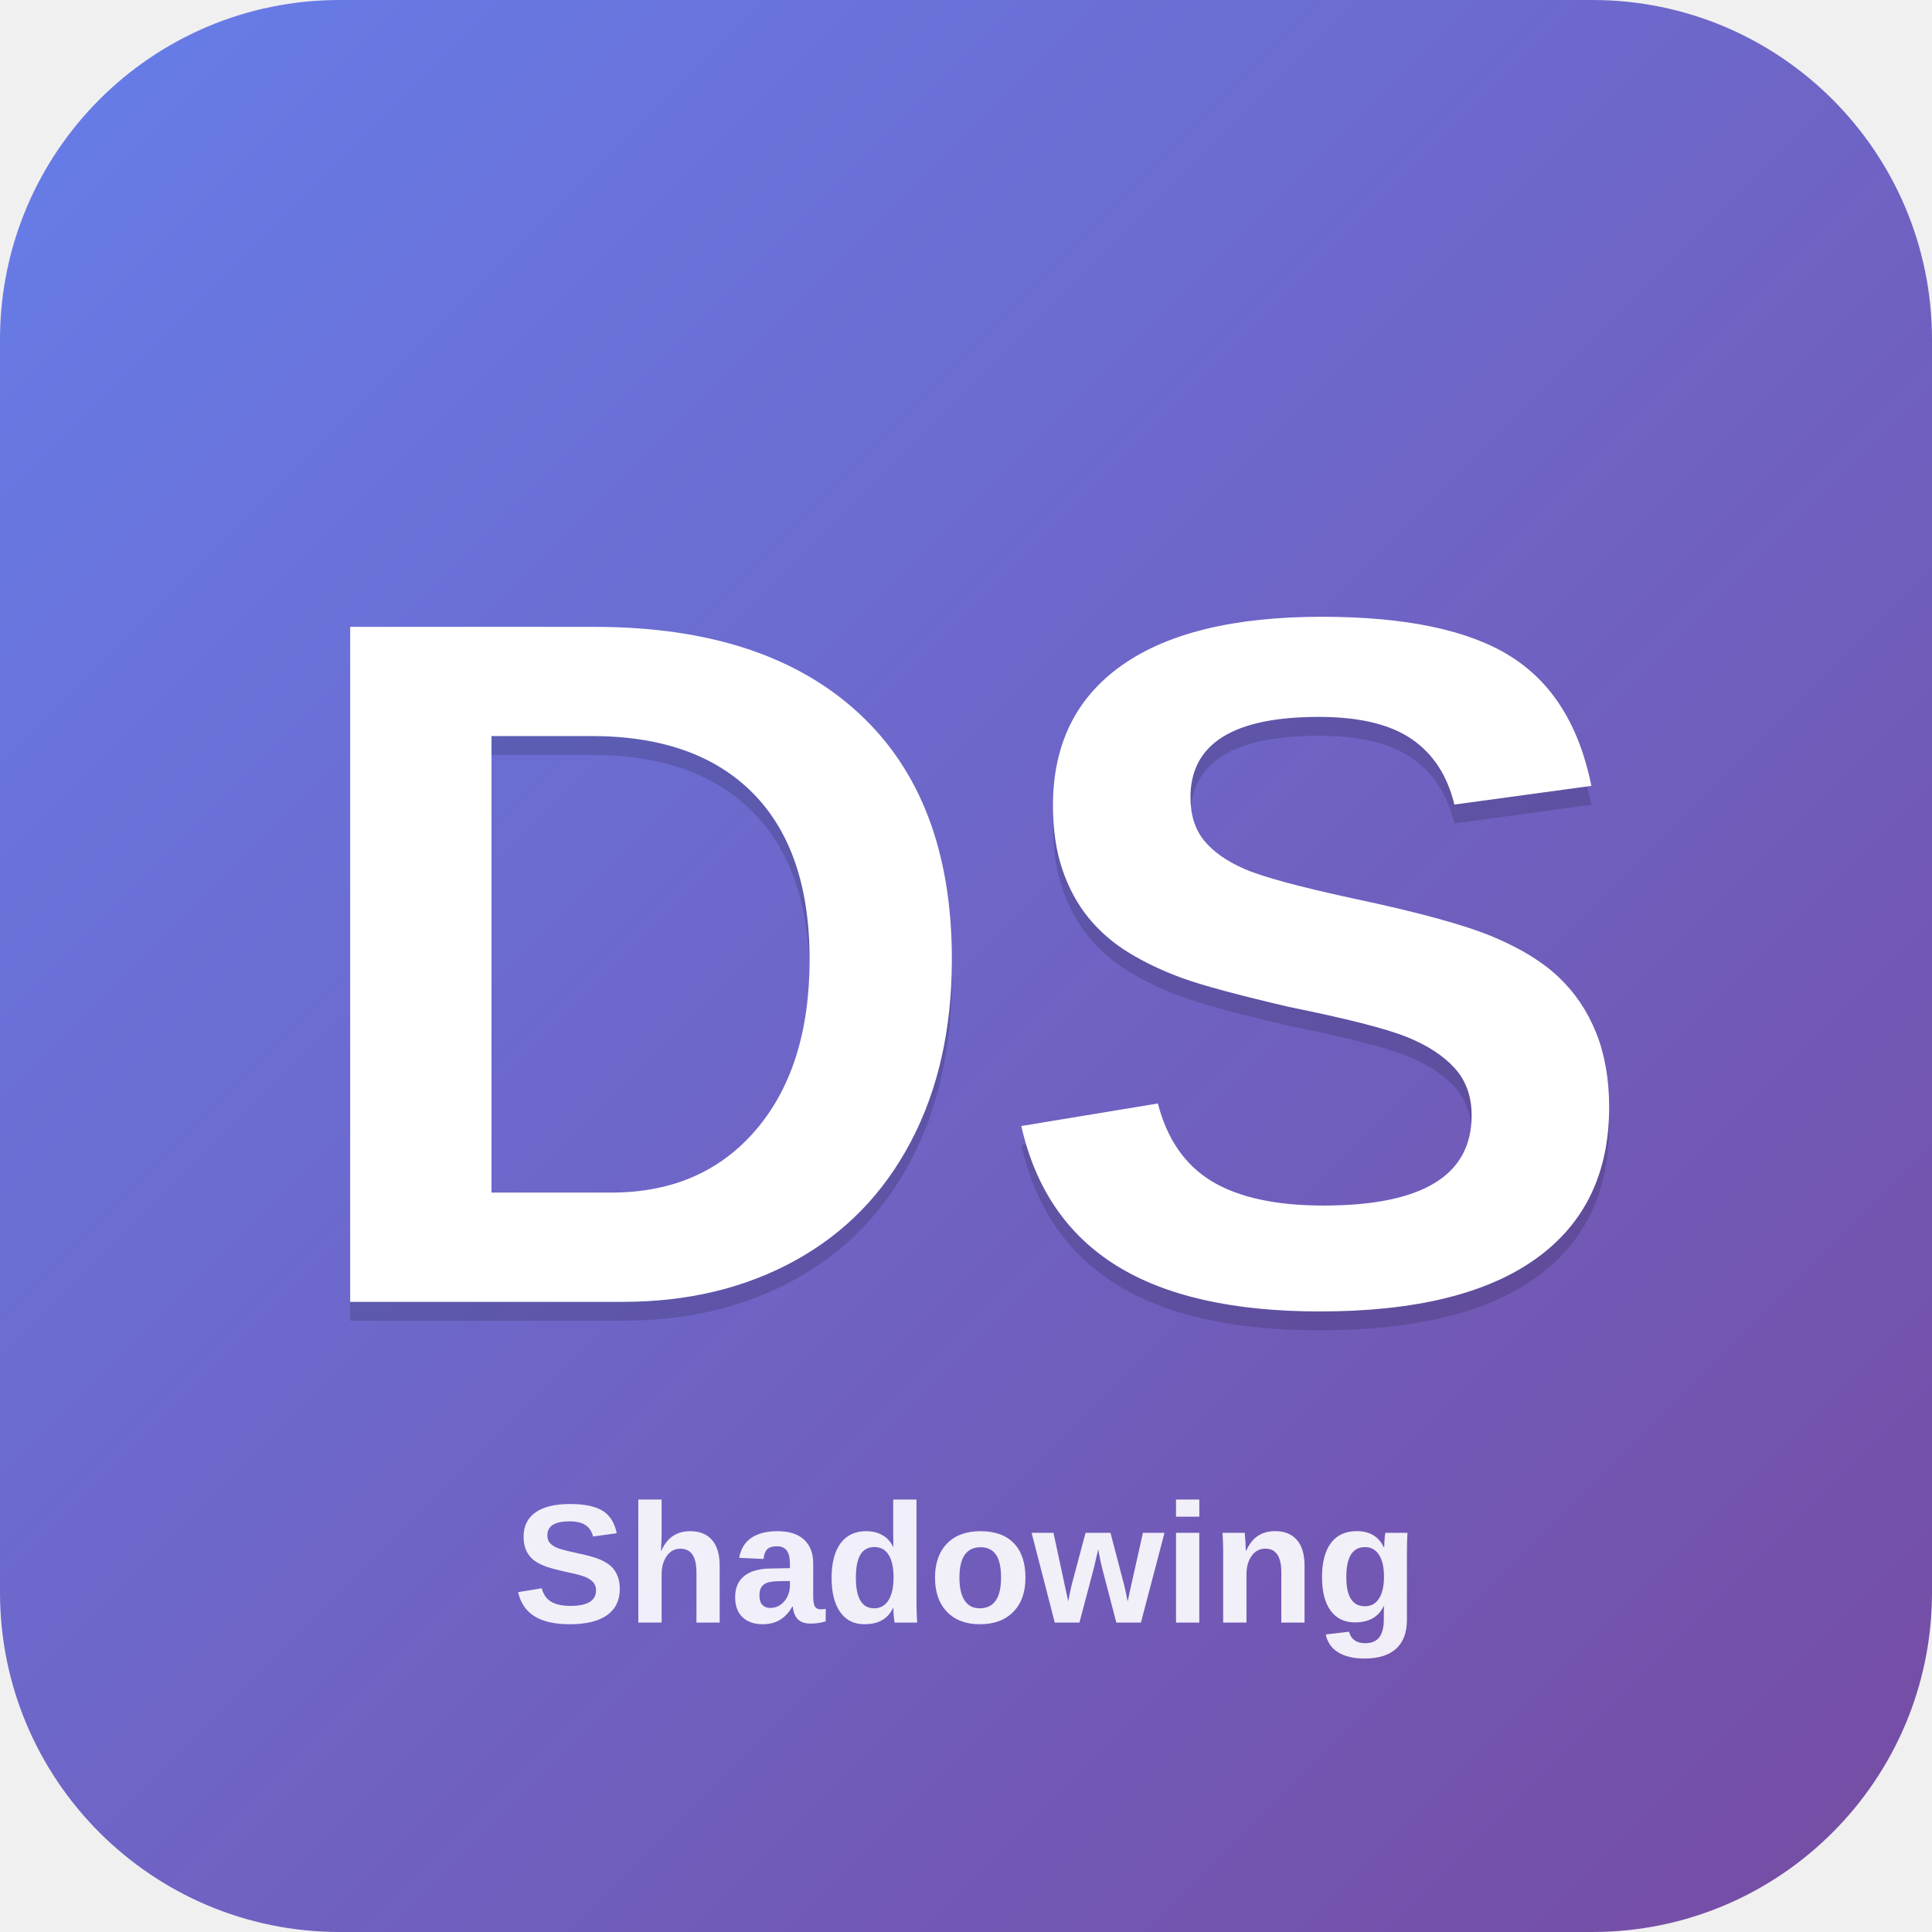
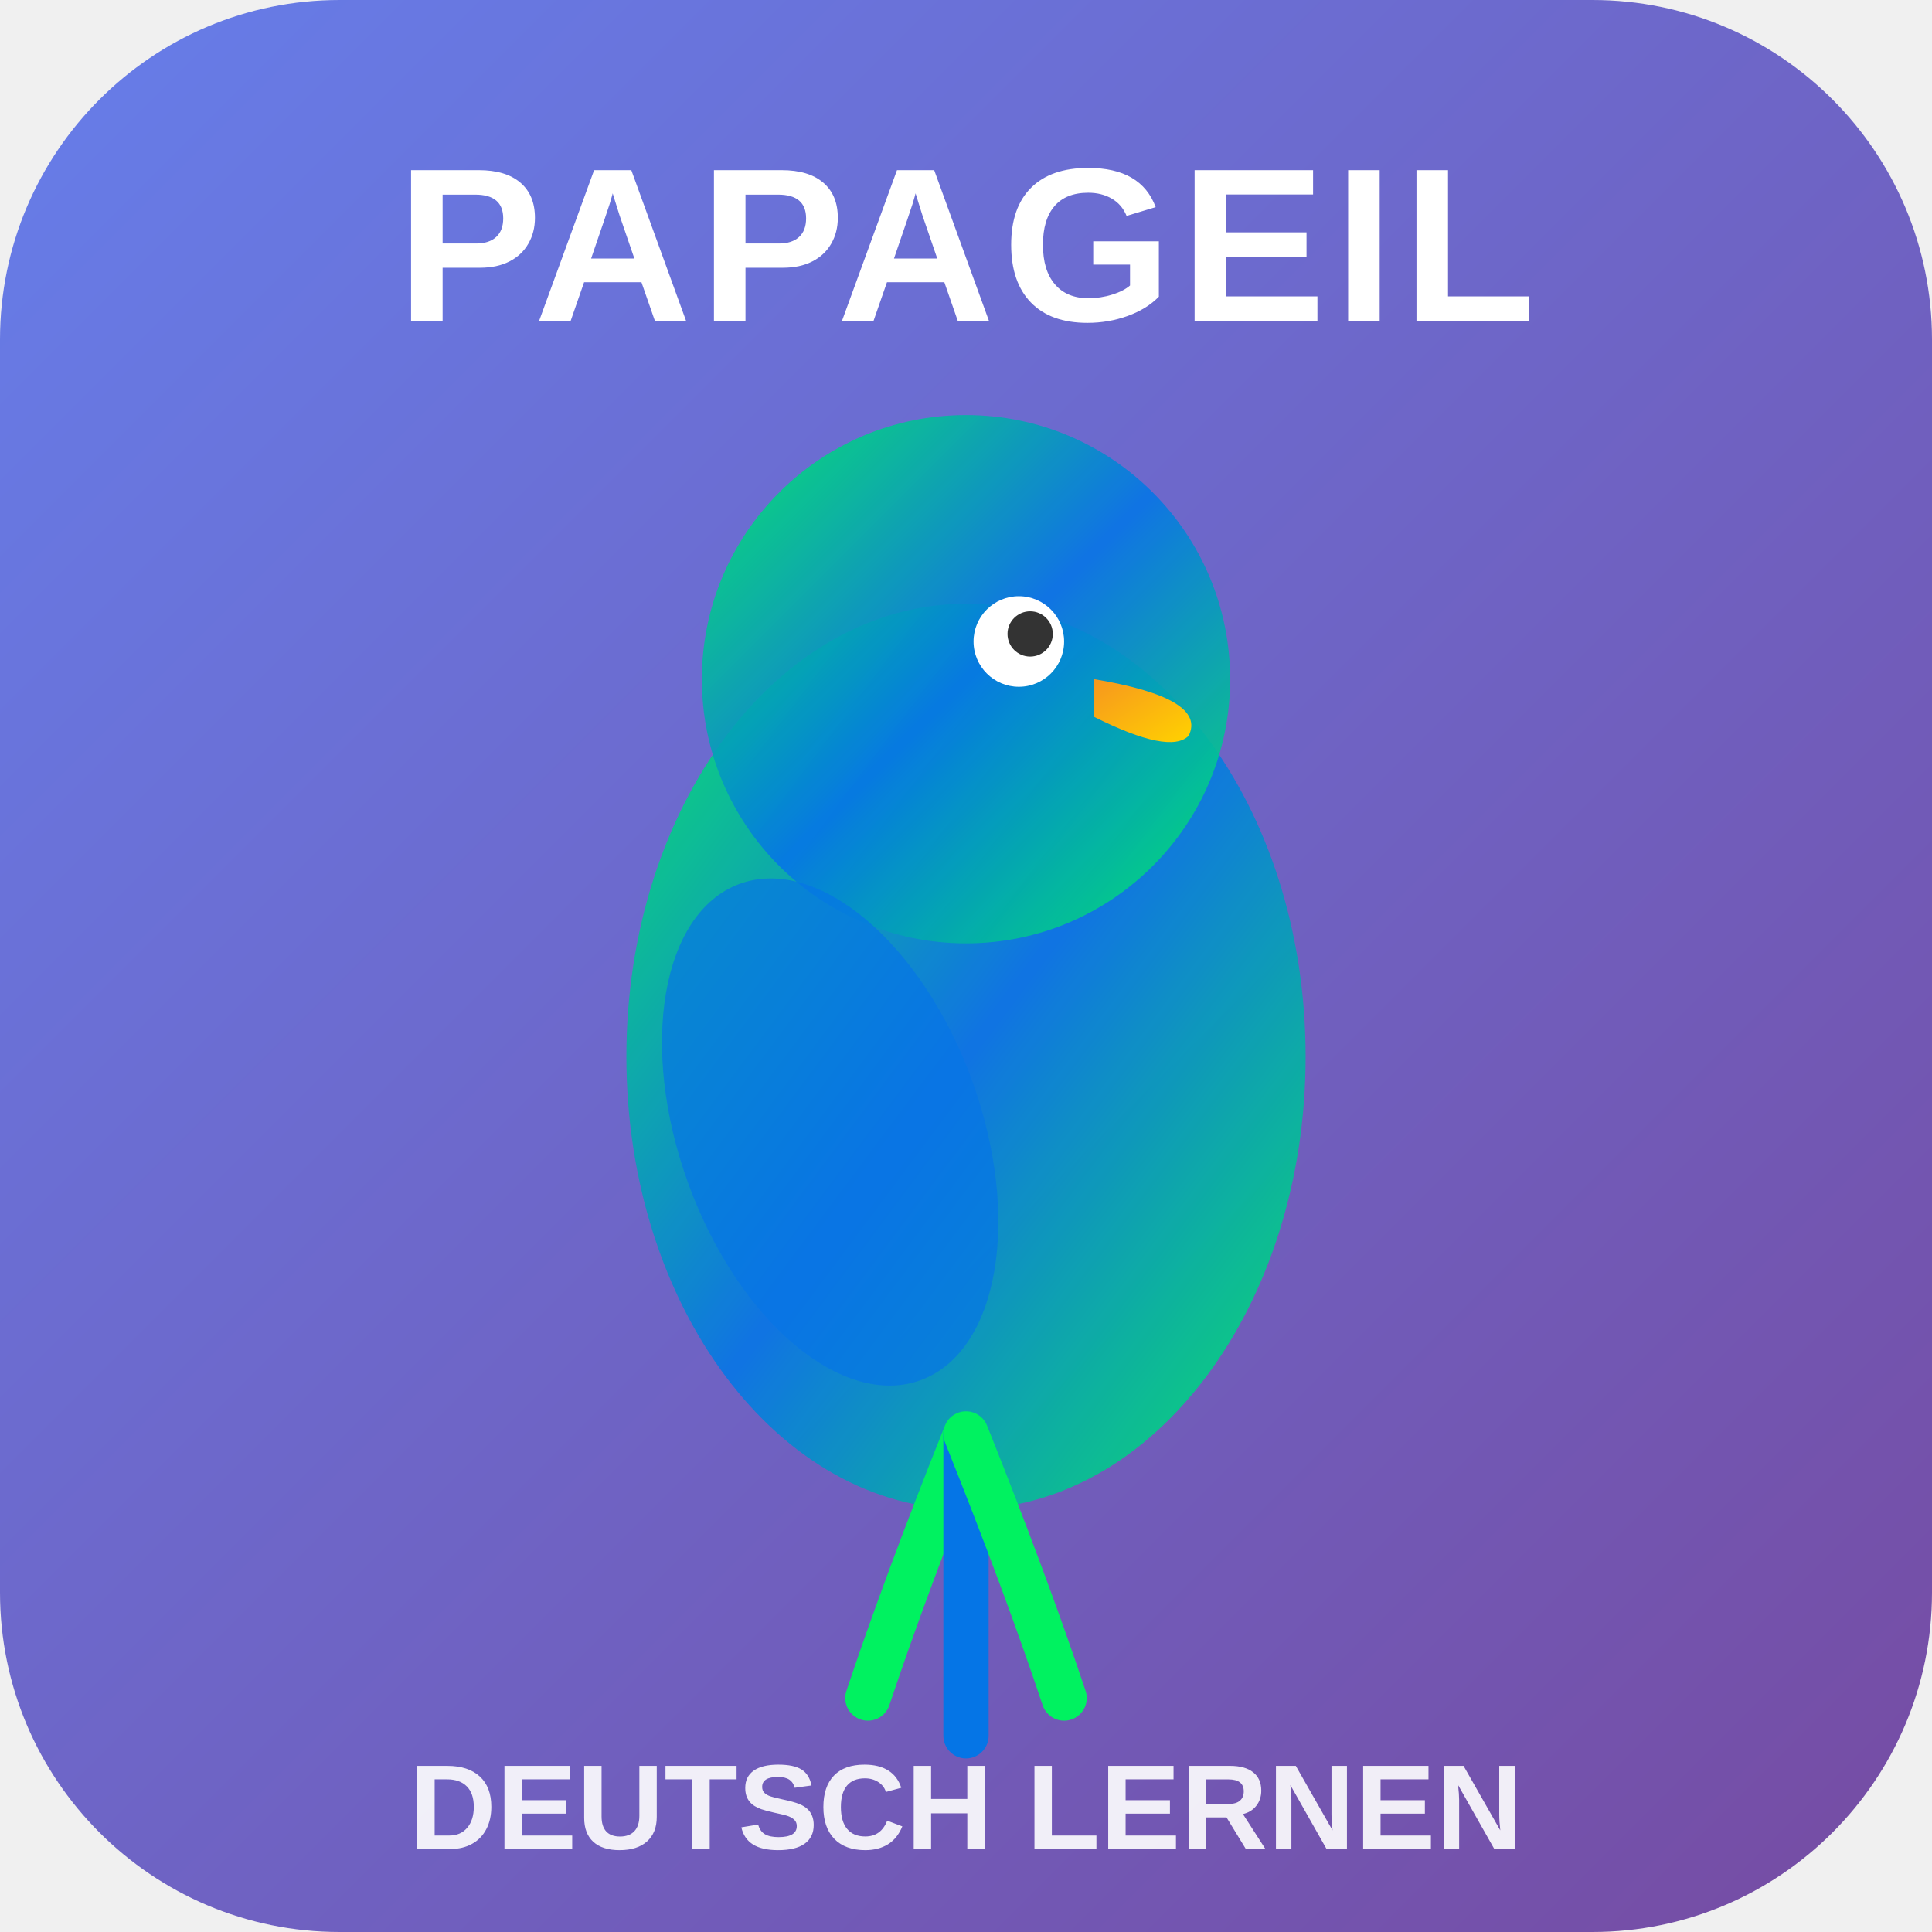
<svg xmlns="http://www.w3.org/2000/svg" width="512" height="512">
  <defs>
    <linearGradient id="grad1" x1="0%" y1="0%" x2="100%" y2="100%">
      <stop offset="0%" style="stop-color:#667eea;stop-opacity:1" />
      <stop offset="100%" style="stop-color:#764ba2;stop-opacity:1" />
    </linearGradient>
+     <linearGradient id="parrot-grad" x1="0%" y1="0%" x2="100%" y2="100%">
+       <stop offset="0%" style="stop-color:#00f260;stop-opacity:1" />
+       <stop offset="50%" style="stop-color:#0575e6;stop-opacity:1" />
+       <stop offset="100%" style="stop-color:#00f260;stop-opacity:1" />
+     </linearGradient>
+     <linearGradient id="beak-grad" x1="0%" y1="0%" x2="100%" y2="100%">
+       <stop offset="0%" style="stop-color:#f7971e;stop-opacity:1" />
+       <stop offset="100%" style="stop-color:#ffd200;stop-opacity:1" />
+     </linearGradient>
  </defs>
  <rect width="512" height="512" fill="url(#grad1)" rx="90" />
-   <text x="256" y="350" font-family="Arial, Helvetica, sans-serif" font-size="260" font-weight="900" fill="rgba(0,0,0,0.15)" text-anchor="middle">DS</text>
-   <text x="256" y="345" font-family="Arial, Helvetica, sans-serif" font-size="260" font-weight="900" fill="white" text-anchor="middle">DS</text>
-   <text x="256" y="430" font-family="Arial, Helvetica, sans-serif" font-size="45" font-weight="600" fill="white" text-anchor="middle" opacity="0.9">Shadowing</text>
+   <ellipse cx="256" cy="280" rx="90" ry="120" fill="url(#parrot-grad)" opacity="0.9" />
+   <circle cx="256" cy="180" r="70" fill="url(#parrot-grad)" opacity="0.9" />
+   <circle cx="270" cy="170" r="12" fill="white" />
+   <circle cx="273" cy="168" r="6" fill="#333" />
+   <path d="M 290 180 Q 320 185 315 195 Q 310 200 290 190 Z" fill="url(#beak-grad)" />
+   <ellipse cx="220" cy="300" rx="40" ry="70" fill="#0575e6" opacity="0.7" transform="rotate(-20 220 300)" />
+   <path d="M 256 380 Q 240 420 230 450" stroke="#00f260" stroke-width="12" fill="none" stroke-linecap="round" />
+   <path d="M 256 380 Q 256 425 256 460" stroke="#0575e6" stroke-width="12" fill="none" stroke-linecap="round" />
+   <path d="M 256 380 Q 272 420 282 450" stroke="#00f260" stroke-width="12" fill="none" stroke-linecap="round" />
+   <text x="256" y="85" font-family="Arial, Helvetica, sans-serif" font-size="58" font-weight="900" fill="white" text-anchor="middle" letter-spacing="2">PAPAGEIL</text>
+   <text x="256" y="490" font-family="Arial, Helvetica, sans-serif" font-size="32" font-weight="600" fill="white" text-anchor="middle" opacity="0.9">DEUTSCH LERNEN</text>
</svg>
